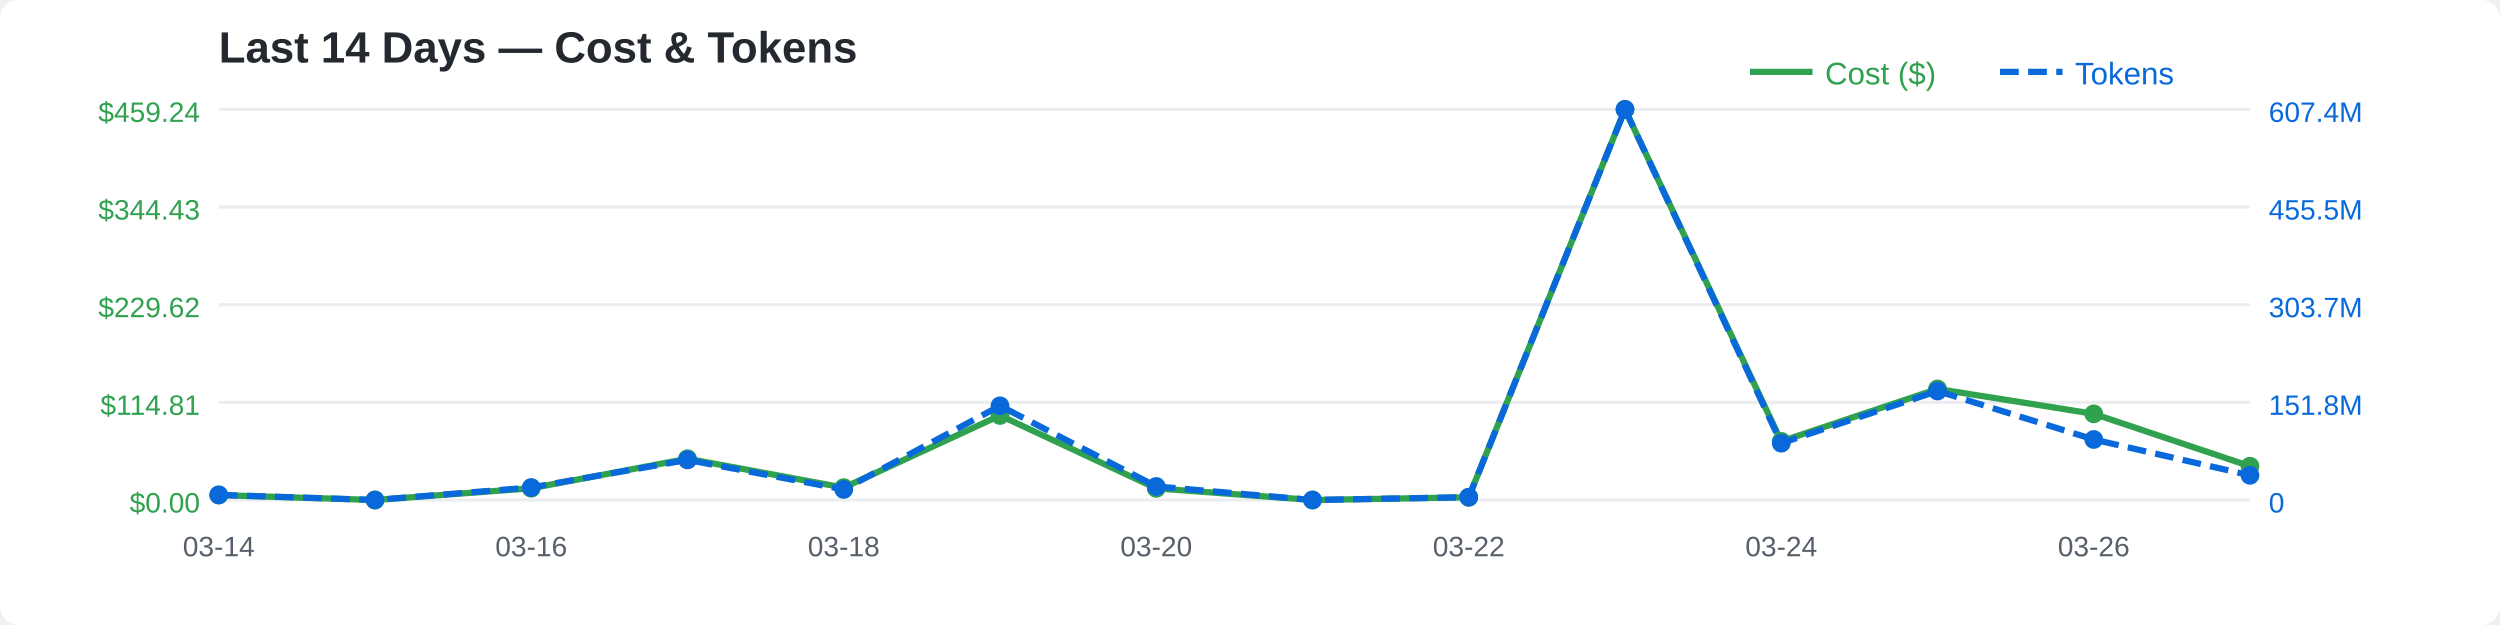
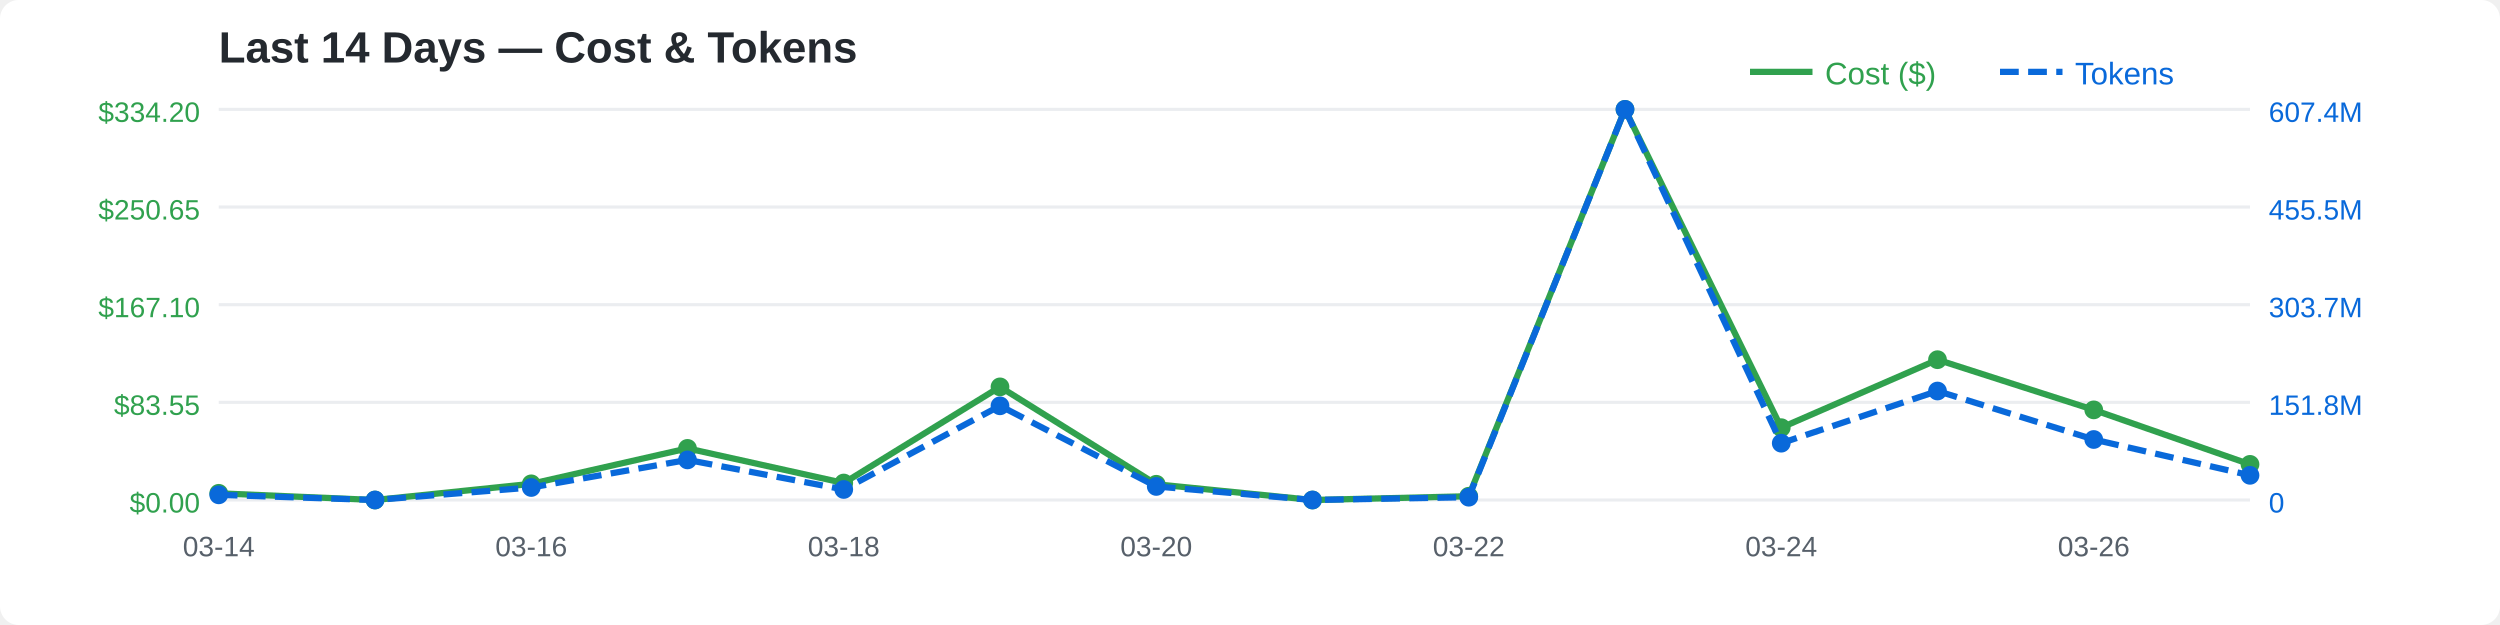
<svg xmlns="http://www.w3.org/2000/svg" width="800" height="200" viewBox="0 0 800 200">
  <rect width="800" height="200" fill="#ffffff" rx="6" />
  <text x="70" y="20" font-family="Arial, sans-serif" font-size="14" fill="#24292f" font-weight="bold">Last 14 Days — Cost &amp; Tokens</text>
  <line x1="70" y1="35.0" x2="720" y2="35.0" stroke="#ebedf0" stroke-width="1" />
  <line x1="70" y1="66.25" x2="720" y2="66.25" stroke="#ebedf0" stroke-width="1" />
  <line x1="70" y1="97.5" x2="720" y2="97.5" stroke="#ebedf0" stroke-width="1" />
  <line x1="70" y1="128.75" x2="720" y2="128.75" stroke="#ebedf0" stroke-width="1" />
  <line x1="70" y1="160.0" x2="720" y2="160.0" stroke="#ebedf0" stroke-width="1" />
  <text x="70.0" y="178" font-family="Arial, sans-serif" font-size="9" fill="#57606a" text-anchor="middle">03-14</text>
  <text x="170.0" y="178" font-family="Arial, sans-serif" font-size="9" fill="#57606a" text-anchor="middle">03-16</text>
  <text x="270.0" y="178" font-family="Arial, sans-serif" font-size="9" fill="#57606a" text-anchor="middle">03-18</text>
  <text x="370.0" y="178" font-family="Arial, sans-serif" font-size="9" fill="#57606a" text-anchor="middle">03-20</text>
  <text x="470.0" y="178" font-family="Arial, sans-serif" font-size="9" fill="#57606a" text-anchor="middle">03-22</text>
  <text x="570.0" y="178" font-family="Arial, sans-serif" font-size="9" fill="#57606a" text-anchor="middle">03-24</text>
  <text x="670.0" y="178" font-family="Arial, sans-serif" font-size="9" fill="#57606a" text-anchor="middle">03-26</text>
-   <text x="64" y="39.0" font-family="Arial, sans-serif" font-size="9" fill="#30a14e" text-anchor="end">$459.24</text>
-   <text x="64" y="70.25" font-family="Arial, sans-serif" font-size="9" fill="#30a14e" text-anchor="end">$344.43</text>
-   <text x="64" y="101.5" font-family="Arial, sans-serif" font-size="9" fill="#30a14e" text-anchor="end">$229.62</text>
-   <text x="64" y="132.75" font-family="Arial, sans-serif" font-size="9" fill="#30a14e" text-anchor="end">$114.81</text>
+   <text x="64" y="39.0" font-family="Arial, sans-serif" font-size="9" fill="#30a14e" text-anchor="end">$334.20</text>
+   <text x="64" y="70.25" font-family="Arial, sans-serif" font-size="9" fill="#30a14e" text-anchor="end">$250.65</text>
+   <text x="64" y="101.5" font-family="Arial, sans-serif" font-size="9" fill="#30a14e" text-anchor="end">$167.10</text>
+   <text x="64" y="132.75" font-family="Arial, sans-serif" font-size="9" fill="#30a14e" text-anchor="end">$83.55</text>
  <text x="64" y="164.0" font-family="Arial, sans-serif" font-size="9" fill="#30a14e" text-anchor="end">$0.00</text>
  <text x="726" y="39.0" font-family="Arial, sans-serif" font-size="9" fill="#0969da">607.4M</text>
  <text x="726" y="70.25" font-family="Arial, sans-serif" font-size="9" fill="#0969da">455.5M</text>
  <text x="726" y="101.5" font-family="Arial, sans-serif" font-size="9" fill="#0969da">303.7M</text>
  <text x="726" y="132.75" font-family="Arial, sans-serif" font-size="9" fill="#0969da">151.8M</text>
  <text x="726" y="164.0" font-family="Arial, sans-serif" font-size="9" fill="#0969da">0</text>
-   <polyline points="70.0,158.443 120.0,160.0 170.0,156.235 220.0,146.785 270.0,156.047 320.0,132.945 370.0,156.288 420.0,160.0 470.0,159.123 520.0,35.0 570.0,141.223 620.0,124.464 670.0,132.436 720.0,149.187" fill="none" stroke="#30a14e" stroke-width="2" />
-   <circle cx="70.0" cy="158.443" r="3" fill="#30a14e">
+   <polyline points="70.0,157.86 120.0,160.0 170.0,154.827 220.0,143.482 270.0,154.568 320.0,123.802 370.0,154.966 420.0,160.0 470.0,158.795 520.0,35.0 570.0,136.859 620.0,115.101 670.0,131.16 720.0,148.597" fill="none" stroke="#30a14e" stroke-width="2" />
+   <circle cx="70.0" cy="157.86" r="3" fill="#30a14e">
    </circle>
  <circle cx="120.0" cy="160.0" r="3" fill="#30a14e">
    </circle>
-   <circle cx="170.0" cy="156.235" r="3" fill="#30a14e">
+   <circle cx="170.0" cy="154.827" r="3" fill="#30a14e">
    </circle>
-   <circle cx="220.0" cy="146.785" r="3" fill="#30a14e">
+   <circle cx="220.0" cy="143.482" r="3" fill="#30a14e">
    </circle>
-   <circle cx="270.0" cy="156.047" r="3" fill="#30a14e">
+   <circle cx="270.0" cy="154.568" r="3" fill="#30a14e">
    </circle>
-   <circle cx="320.0" cy="132.945" r="3" fill="#30a14e">
+   <circle cx="320.0" cy="123.802" r="3" fill="#30a14e">
    </circle>
-   <circle cx="370.0" cy="156.288" r="3" fill="#30a14e">
+   <circle cx="370.0" cy="154.966" r="3" fill="#30a14e">
    </circle>
  <circle cx="420.0" cy="160.0" r="3" fill="#30a14e">
    </circle>
-   <circle cx="470.0" cy="159.123" r="3" fill="#30a14e">
+   <circle cx="470.0" cy="158.795" r="3" fill="#30a14e">
    </circle>
  <circle cx="520.0" cy="35.0" r="3" fill="#30a14e">
    </circle>
-   <circle cx="570.0" cy="141.223" r="3" fill="#30a14e">
+   <circle cx="570.0" cy="136.859" r="3" fill="#30a14e">
    </circle>
-   <circle cx="620.0" cy="124.464" r="3" fill="#30a14e">
+   <circle cx="620.0" cy="115.101" r="3" fill="#30a14e">
    </circle>
-   <circle cx="670.0" cy="132.436" r="3" fill="#30a14e">
+   <circle cx="670.0" cy="131.16" r="3" fill="#30a14e">
    </circle>
-   <circle cx="720.0" cy="149.187" r="3" fill="#30a14e">
+   <circle cx="720.0" cy="148.597" r="3" fill="#30a14e">
    </circle>
  <polyline points="70.0,158.348 120.0,160.0 170.0,155.999 220.0,147.169 270.0,156.63 320.0,129.859 370.0,155.662 420.0,160.0 470.0,159.105 520.0,35.0 570.0,141.82 620.0,125.128 670.0,140.638 720.0,152.102" fill="none" stroke="#0969da" stroke-width="2" stroke-dasharray="6,3" />
  <circle cx="70.0" cy="158.348" r="3" fill="#0969da">
    </circle>
  <circle cx="120.0" cy="160.0" r="3" fill="#0969da">
    </circle>
  <circle cx="170.0" cy="155.999" r="3" fill="#0969da">
    </circle>
  <circle cx="220.0" cy="147.169" r="3" fill="#0969da">
    </circle>
  <circle cx="270.0" cy="156.63" r="3" fill="#0969da">
    </circle>
  <circle cx="320.0" cy="129.859" r="3" fill="#0969da">
    </circle>
  <circle cx="370.0" cy="155.662" r="3" fill="#0969da">
    </circle>
  <circle cx="420.0" cy="160.0" r="3" fill="#0969da">
    </circle>
  <circle cx="470.0" cy="159.105" r="3" fill="#0969da">
    </circle>
  <circle cx="520.0" cy="35.0" r="3" fill="#0969da">
    </circle>
  <circle cx="570.0" cy="141.82" r="3" fill="#0969da">
    </circle>
  <circle cx="620.0" cy="125.128" r="3" fill="#0969da">
    </circle>
  <circle cx="670.0" cy="140.638" r="3" fill="#0969da">
    </circle>
  <circle cx="720.0" cy="152.102" r="3" fill="#0969da">
    </circle>
  <line x1="560" y1="23" x2="580" y2="23" stroke="#30a14e" stroke-width="2" />
  <text x="584" y="27" font-family="Arial, sans-serif" font-size="10" fill="#30a14e">Cost ($)</text>
  <line x1="640" y1="23" x2="660" y2="23" stroke="#0969da" stroke-width="2" stroke-dasharray="6,3" />
  <text x="664" y="27" font-family="Arial, sans-serif" font-size="10" fill="#0969da">Tokens</text>
</svg>
